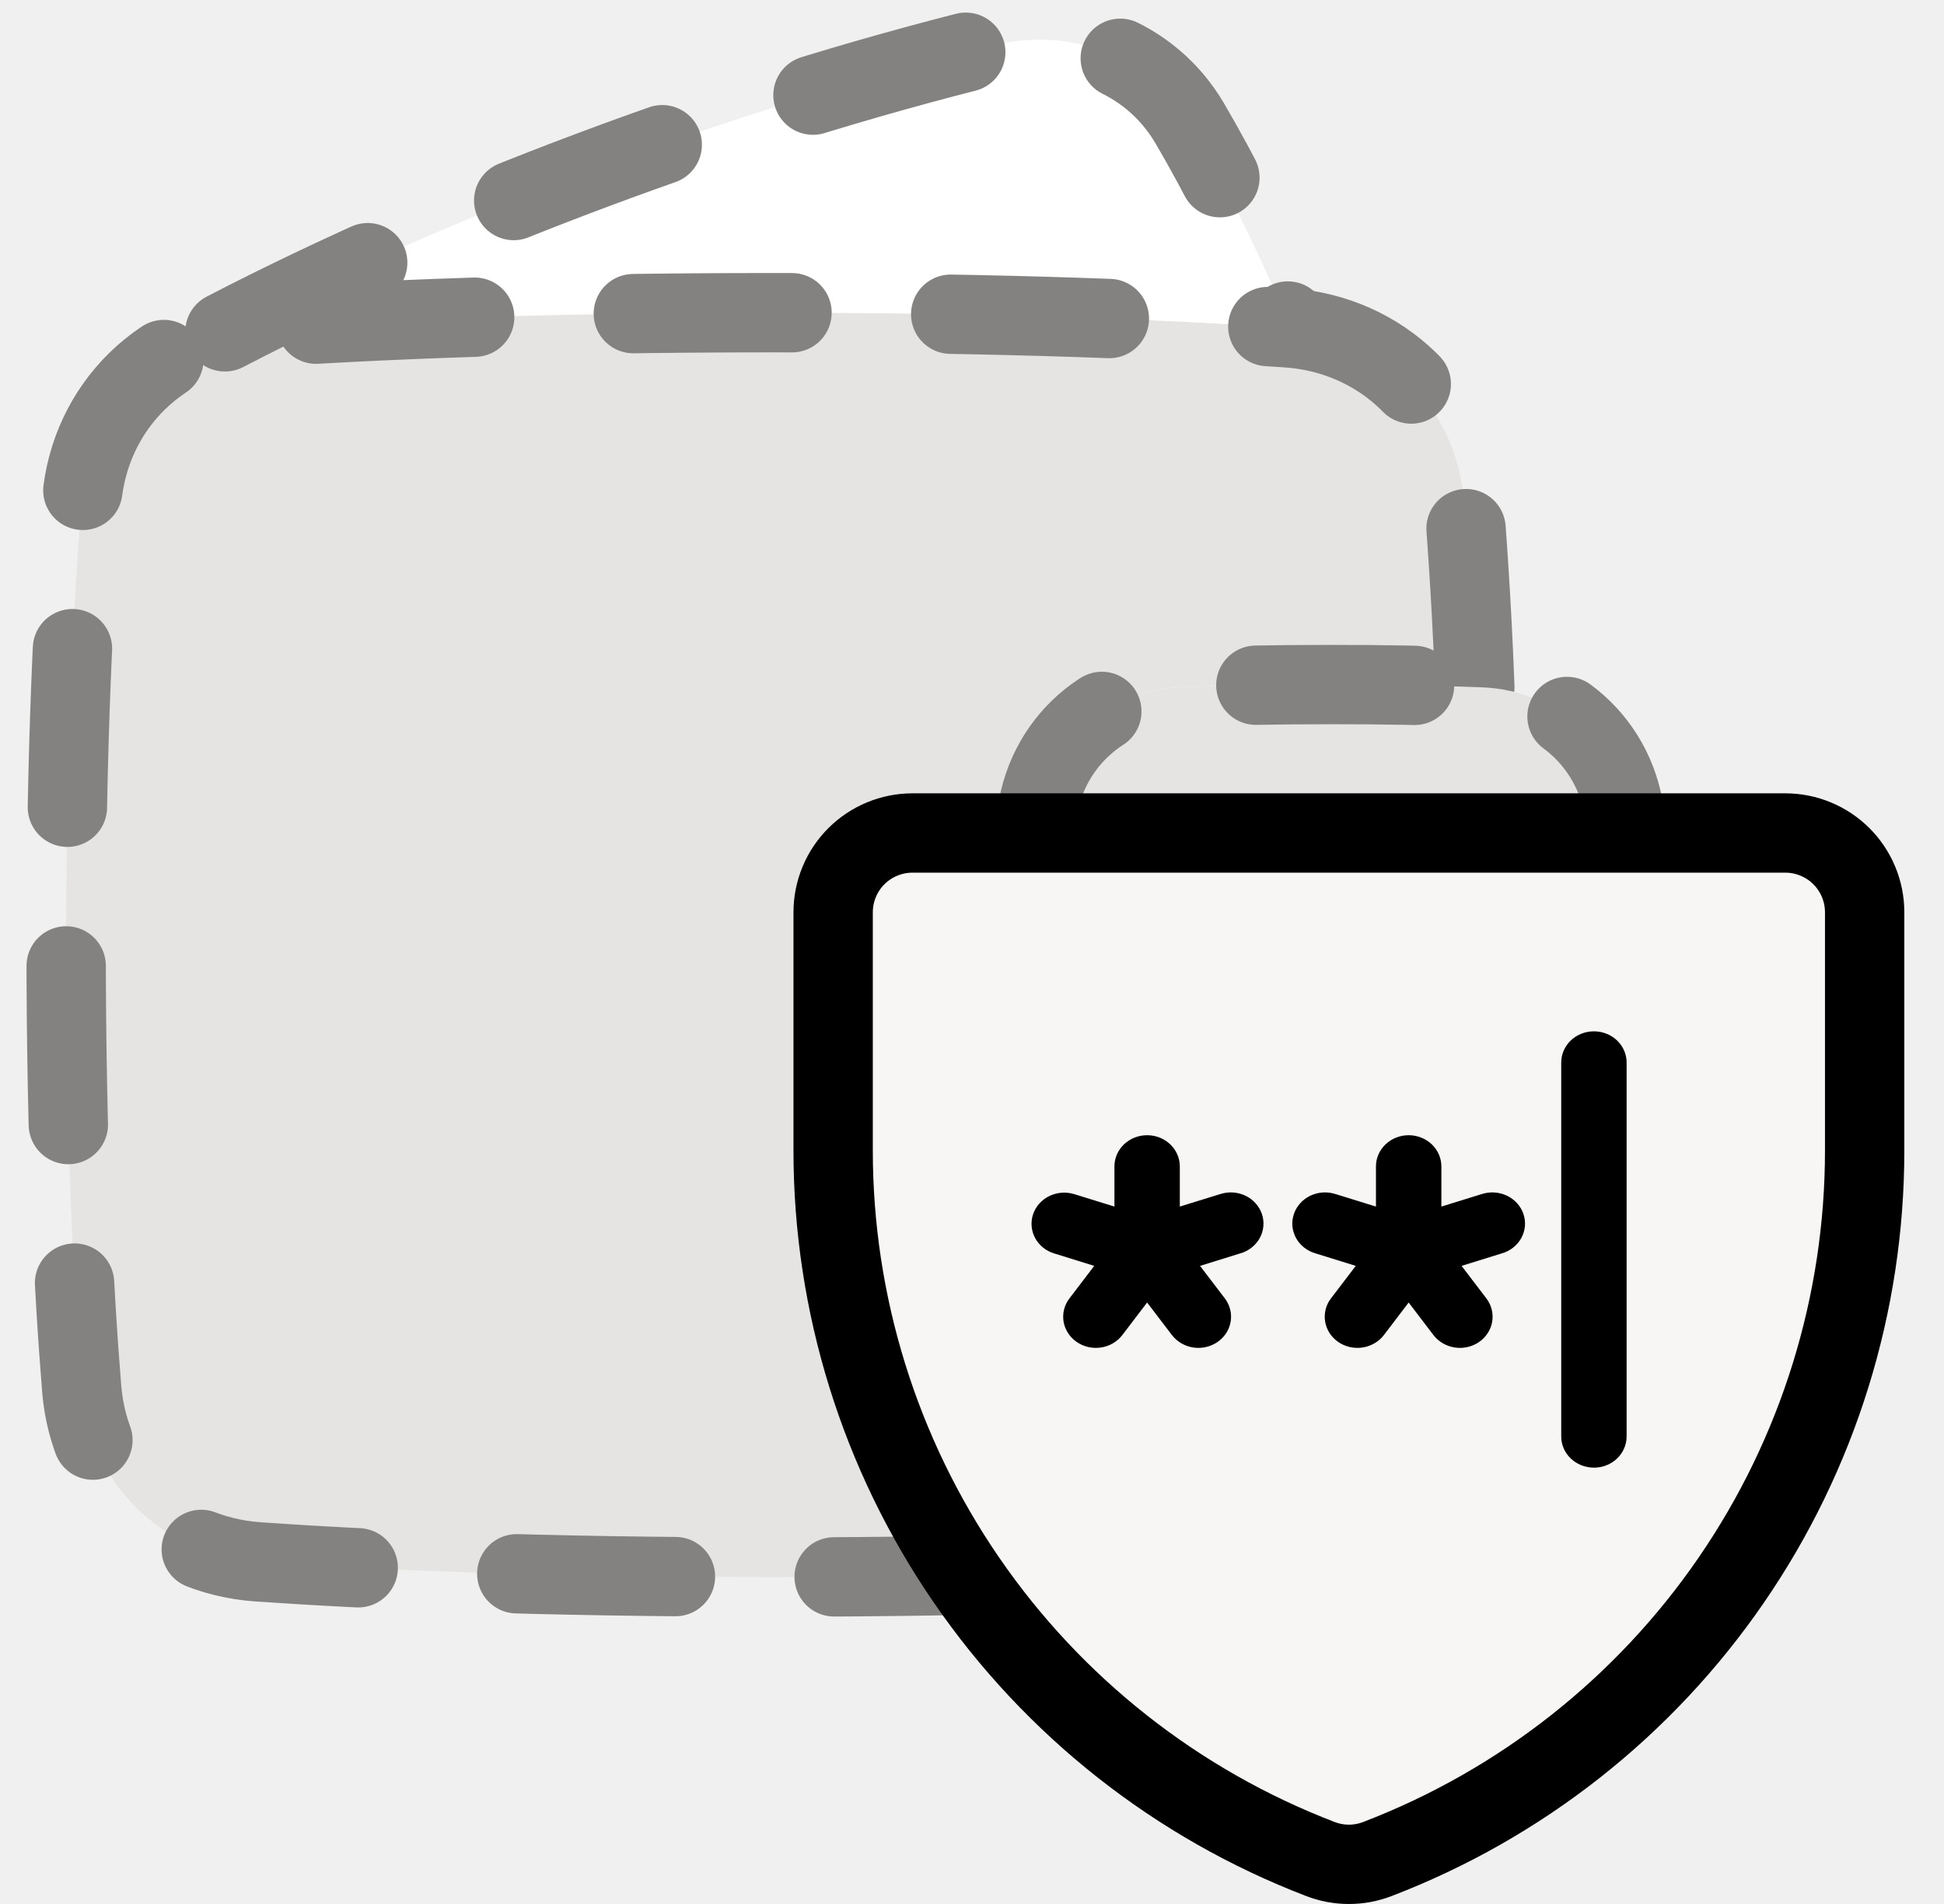
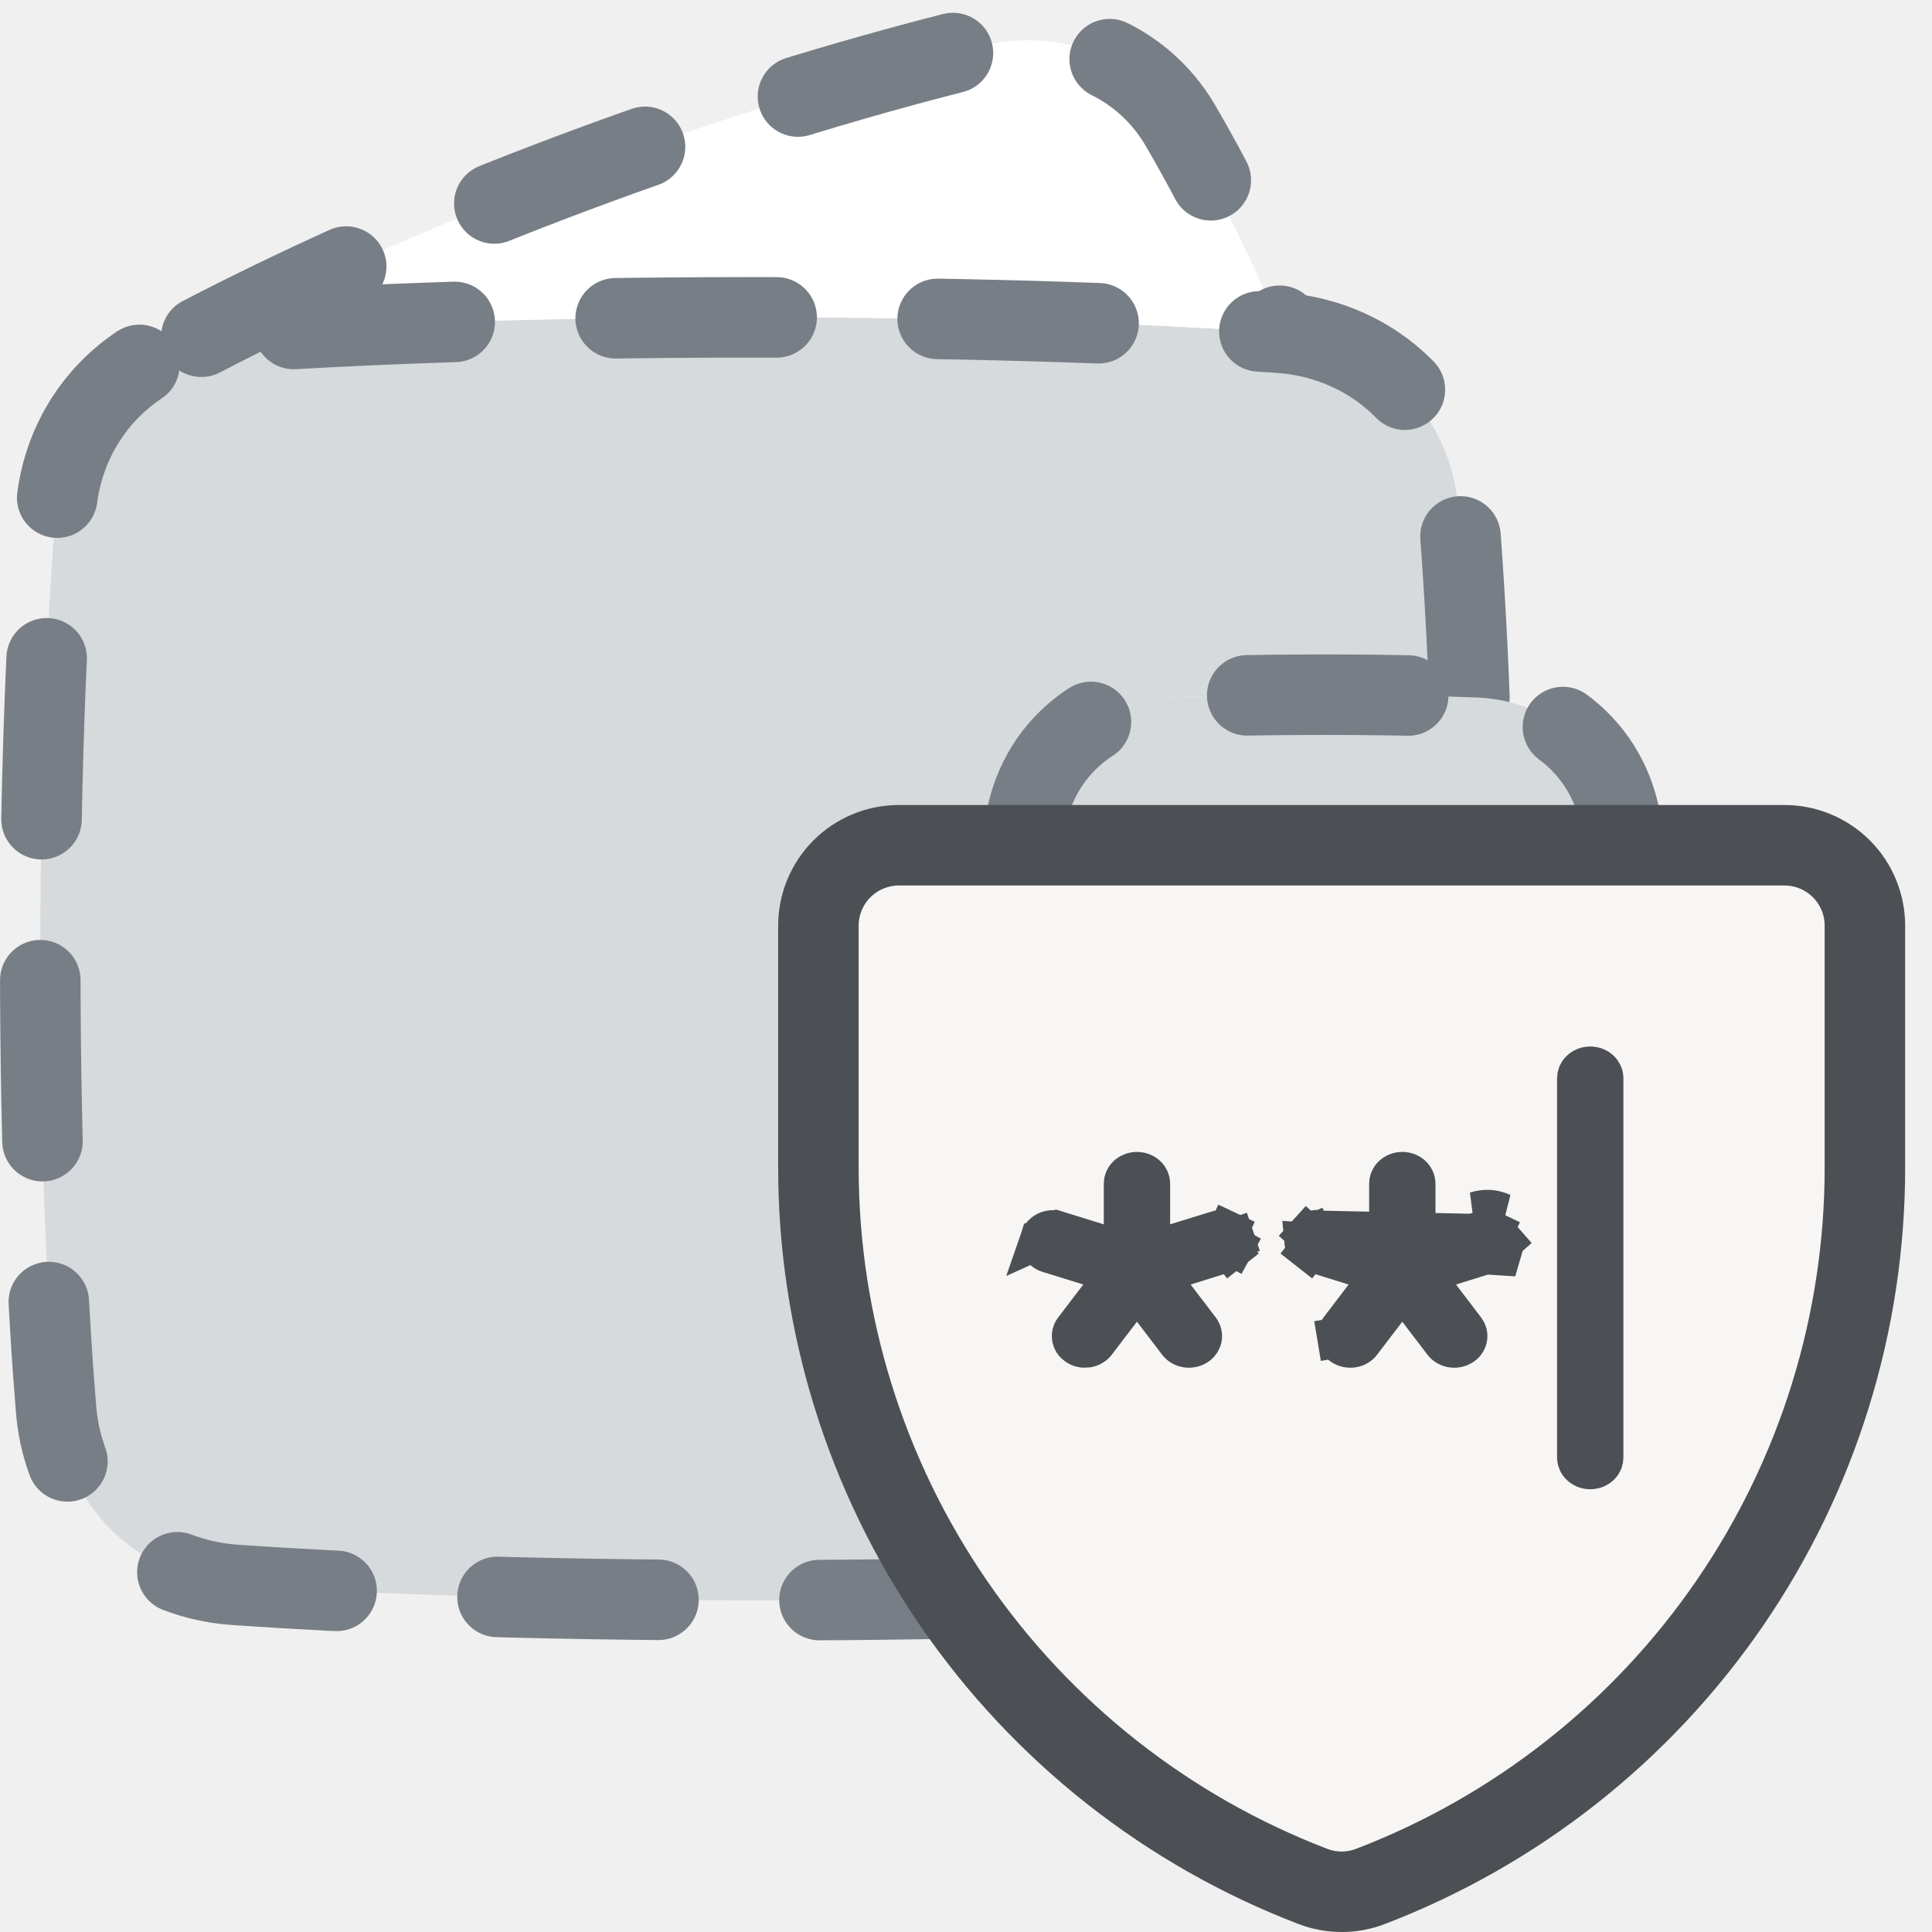
- <svg xmlns="http://www.w3.org/2000/svg" width="49" height="48" viewBox="0 0 49 48" fill="none">
-   <g clip-path="url(#clip0_7953_68379)">
-     <path d="M2.06 35.019C2.255 37.41 4.112 39.209 6.505 39.375C9.261 39.567 13.514 39.758 19.48 39.758C25.445 39.758 29.698 39.567 32.454 39.375C34.847 39.21 36.704 37.41 36.899 35.019C37.101 32.548 37.292 28.871 37.292 23.82C37.292 18.77 37.101 15.092 36.899 12.622C36.704 10.23 34.847 8.431 32.454 8.265C29.697 8.074 25.445 7.883 19.48 7.883C13.514 7.883 9.261 8.074 6.504 8.265C4.112 8.43 2.255 10.23 2.06 12.622C1.858 15.091 1.667 18.77 1.667 23.82C1.667 28.871 1.858 32.548 2.06 35.019Z" fill="#E5E4E3" />
-     <path d="M5.567 8.42C11.178 5.493 18.346 2.79 25.028 1.145C26.971 0.667 28.98 1.387 29.99 3.113C30.715 4.351 31.6 6.05 32.535 8.272C32.508 8.269 32.481 8.268 32.454 8.266C29.698 8.075 25.445 7.883 19.479 7.883C13.515 7.883 9.261 8.075 6.506 8.266C6.189 8.288 5.874 8.339 5.567 8.42Z" fill="white" />
-     <path d="M26.102 26.748C26.191 28.745 27.73 30.233 29.727 30.313C30.744 30.354 32.008 30.383 33.542 30.383C35.076 30.383 36.34 30.354 37.358 30.313C39.355 30.233 40.893 28.745 40.982 26.748C41.018 25.935 41.042 24.963 41.042 23.82C41.042 22.677 41.018 21.705 40.982 20.893C40.893 18.896 39.354 17.408 37.358 17.328C36.086 17.279 34.814 17.256 33.542 17.258C32.008 17.258 30.744 17.287 29.727 17.328C27.73 17.408 26.191 18.896 26.102 20.893C26.061 21.868 26.041 22.844 26.042 23.82C26.042 24.964 26.066 25.935 26.102 26.748Z" fill="white" />
-     <path d="M5.669 8.366C11.265 5.46 18.385 2.779 25.028 1.145C26.972 0.667 28.98 1.386 29.991 3.113C30.712 4.346 31.594 6.038 32.526 8.248" stroke="#848281" stroke-width="2" stroke-linecap="round" stroke-dasharray="4 4" />
-     <path d="M37.174 17.321C37.115 15.753 37.024 14.186 36.899 12.622C36.704 10.23 34.847 8.431 32.454 8.265C29.697 8.074 25.445 7.883 19.48 7.883C13.514 7.883 9.261 8.074 6.504 8.265C4.112 8.43 2.255 10.23 2.06 12.622C1.858 15.091 1.667 18.77 1.667 23.82C1.667 28.871 1.858 32.548 2.06 35.019C2.255 37.41 4.112 39.209 6.505 39.375C9.261 39.567 13.514 39.758 19.48 39.758C25.445 39.758 29.698 39.567 32.454 39.375C34.847 39.21 36.704 37.41 36.899 35.019C37.001 33.769 37.101 32.21 37.174 30.32" stroke="#848281" stroke-width="2" stroke-linecap="round" stroke-dasharray="4 4" />
-     <path d="M26.102 26.748C26.191 28.745 27.73 30.233 29.727 30.313C30.744 30.354 32.008 30.383 33.542 30.383C35.076 30.383 36.34 30.354 37.358 30.313C39.355 30.233 40.893 28.745 40.982 26.748C41.018 25.935 41.042 24.963 41.042 23.82C41.042 22.677 41.018 21.705 40.982 20.893C40.893 18.896 39.354 17.408 37.358 17.328C36.086 17.279 34.814 17.256 33.542 17.258C32.008 17.258 30.744 17.287 29.727 17.328C27.73 17.408 26.191 18.896 26.102 20.893C26.061 21.868 26.041 22.844 26.042 23.82C26.042 24.964 26.066 25.935 26.102 26.748Z" fill="#E5E4E3" stroke="#848281" stroke-width="2" stroke-linecap="round" stroke-dasharray="4 4" />
-     <path d="M32.605 22.883V24.758V22.883Z" fill="#E5E4E3" />
-     <path d="M32.605 22.883V24.758" stroke="#848281" stroke-width="2" stroke-linecap="round" />
-     <path d="M34.72 46.866C34.257 47.045 33.743 47.045 33.28 46.866C29.665 45.479 26.555 43.028 24.363 39.837C22.17 36.647 20.998 32.866 21 28.996V22.999C21 22.469 21.211 21.96 21.586 21.585C21.961 21.211 22.47 21 23 21H45C45.53 21 46.039 21.211 46.414 21.585C46.789 21.96 47 22.469 47 22.999V28.996C47.002 32.866 45.83 36.647 43.637 39.837C41.445 43.028 38.336 45.479 34.72 46.866Z" fill="#F7F6F4" stroke="currentColor" stroke-width="2" stroke-linecap="round" stroke-linejoin="round" />
-     <path d="M39.352 26.786V36.214C39.352 36.423 39.439 36.623 39.593 36.77C39.748 36.917 39.957 37 40.176 37C40.395 37 40.604 36.917 40.759 36.77C40.913 36.623 41 36.423 41 36.214V26.786C41 26.577 40.913 26.378 40.759 26.23C40.604 26.083 40.395 26 40.176 26C39.957 26 39.748 26.083 39.593 26.23C39.439 26.378 39.352 26.577 39.352 26.786ZM33.671 30.105L34.682 30.418V29.405C34.682 29.196 34.769 28.997 34.924 28.849C35.078 28.702 35.288 28.619 35.506 28.619C35.725 28.619 35.935 28.702 36.089 28.849C36.244 28.997 36.331 29.196 36.331 29.405V30.418L37.342 30.105C37.446 30.071 37.556 30.056 37.665 30.062C37.775 30.069 37.882 30.096 37.981 30.142C38.079 30.189 38.167 30.253 38.239 30.333C38.311 30.412 38.365 30.504 38.399 30.604C38.433 30.704 38.446 30.809 38.437 30.913C38.427 31.017 38.396 31.119 38.345 31.212C38.294 31.305 38.224 31.387 38.139 31.453C38.054 31.52 37.956 31.57 37.851 31.599L36.84 31.913L37.465 32.733C37.593 32.901 37.646 33.112 37.612 33.318C37.578 33.524 37.459 33.708 37.283 33.831C37.106 33.953 36.885 34.004 36.669 33.971C36.453 33.938 36.26 33.825 36.131 33.657L35.506 32.837L34.882 33.657C34.753 33.825 34.56 33.938 34.344 33.971C34.128 34.004 33.907 33.953 33.73 33.831C33.553 33.708 33.435 33.524 33.401 33.318C33.367 33.112 33.419 32.901 33.548 32.733L34.173 31.913L33.162 31.599C33.057 31.57 32.959 31.52 32.874 31.453C32.789 31.387 32.719 31.305 32.668 31.212C32.617 31.119 32.586 31.017 32.576 30.913C32.567 30.809 32.58 30.704 32.614 30.604C32.648 30.504 32.702 30.412 32.774 30.333C32.846 30.253 32.934 30.189 33.032 30.142C33.131 30.096 33.238 30.069 33.348 30.062C33.457 30.056 33.567 30.071 33.671 30.105ZM26.04 30.61C26.108 30.411 26.255 30.247 26.45 30.152C26.645 30.058 26.871 30.041 27.079 30.105L28.09 30.418V29.405C28.09 29.196 28.177 28.997 28.331 28.849C28.486 28.702 28.696 28.619 28.914 28.619C29.133 28.619 29.342 28.702 29.497 28.849C29.651 28.997 29.738 29.196 29.738 29.405V30.418L30.75 30.105C30.853 30.071 30.963 30.056 31.073 30.062C31.183 30.069 31.29 30.096 31.388 30.142C31.487 30.189 31.575 30.253 31.646 30.333C31.718 30.412 31.773 30.504 31.807 30.604C31.841 30.704 31.854 30.809 31.844 30.913C31.835 31.017 31.804 31.119 31.753 31.212C31.702 31.305 31.631 31.387 31.547 31.453C31.462 31.52 31.364 31.57 31.259 31.599L30.248 31.913L30.873 32.733C31.001 32.901 31.054 33.112 31.02 33.318C30.986 33.524 30.867 33.708 30.69 33.831C30.513 33.953 30.293 34.004 30.077 33.971C29.861 33.938 29.668 33.825 29.539 33.657L28.914 32.837L28.289 33.657C28.226 33.74 28.145 33.811 28.053 33.865C27.961 33.919 27.858 33.955 27.751 33.971C27.644 33.987 27.535 33.983 27.43 33.959C27.325 33.935 27.226 33.891 27.138 33.831C27.05 33.77 26.976 33.694 26.92 33.605C26.863 33.517 26.825 33.42 26.808 33.318C26.791 33.216 26.796 33.112 26.821 33.011C26.846 32.911 26.892 32.816 26.956 32.733L27.581 31.913L26.57 31.599C26.467 31.568 26.371 31.517 26.289 31.45C26.207 31.383 26.139 31.301 26.09 31.209C26.041 31.117 26.011 31.017 26.003 30.914C25.994 30.811 26.007 30.708 26.04 30.61Z" fill="currentColor" />
+ <svg xmlns="http://www.w3.org/2000/svg" width="48" height="48" viewBox="0 0 48 48" fill="none">
+   <g clip-path="url(#clip0_1229_14586)">
+     <path d="M1.393 35.02C1.588 37.411 3.445 39.21 5.838 39.376C8.594 39.567 12.847 39.758 18.812 39.758C24.778 39.758 29.031 39.567 31.787 39.376C34.18 39.211 36.037 37.411 36.232 35.02C36.434 32.549 36.625 28.871 36.625 23.821C36.625 18.771 36.434 15.093 36.232 12.623C36.037 10.231 34.18 8.432 31.787 8.266C29.03 8.075 24.778 7.884 18.812 7.884C12.847 7.884 8.594 8.075 5.838 8.266C3.445 8.431 1.588 10.231 1.393 12.623C1.191 15.092 1 18.771 1 23.821C1 28.871 1.191 32.549 1.393 35.02Z" fill="#D6DADD" />
+     <path d="M4.9 8.42C10.511 5.493 17.678 2.79 24.361 1.145C26.304 0.667 28.312 1.387 29.323 3.114C30.047 4.351 30.933 6.05 31.867 8.272C31.84 8.27 31.814 8.268 31.787 8.266C29.03 8.075 24.778 7.884 18.812 7.884C12.847 7.884 8.594 8.075 5.838 8.266C5.522 8.288 5.207 8.339 4.9 8.42Z" fill="white" />
+     <path d="M25.435 26.749C25.524 28.746 27.063 30.233 29.059 30.313C30.076 30.354 31.341 30.384 32.875 30.384C34.409 30.384 35.673 30.354 36.691 30.313C38.688 30.233 40.226 28.746 40.315 26.749C40.351 25.936 40.375 24.964 40.375 23.821C40.375 22.677 40.351 21.706 40.315 20.893C40.226 18.896 38.687 17.409 36.691 17.329C35.419 17.28 34.147 17.257 32.875 17.259C31.341 17.259 30.076 17.288 29.059 17.329C27.062 17.409 25.524 18.896 25.435 20.893C25.393 21.869 25.373 22.845 25.375 23.821C25.375 24.965 25.399 25.936 25.435 26.749Z" fill="white" />
+     <path d="M5.002 8.366C10.598 5.46 17.718 2.779 24.362 1.145C26.305 0.667 28.313 1.386 29.324 3.113C30.046 4.346 30.927 6.038 31.859 8.248" stroke="#787E85" stroke-width="2" stroke-linecap="round" stroke-dasharray="4 4" />
+     <path d="M36.507 17.321C36.448 15.753 36.357 14.187 36.232 12.623C36.037 10.231 34.18 8.432 31.787 8.266C29.03 8.075 24.778 7.884 18.812 7.884C12.847 7.884 8.594 8.075 5.838 8.266C3.445 8.431 1.588 10.231 1.393 12.623C1.191 15.092 1 18.771 1 23.821C1 28.871 1.191 32.549 1.393 35.02C1.588 37.411 3.445 39.21 5.838 39.376C8.594 39.567 12.847 39.758 18.812 39.758C24.778 39.758 29.031 39.567 31.787 39.376C34.18 39.211 36.037 37.411 36.232 35.02C36.334 33.77 36.434 32.211 36.507 30.321" stroke="#787E85" stroke-width="2" stroke-linecap="round" stroke-dasharray="4 4" />
+     <path d="M25.435 26.749C25.524 28.746 27.064 30.233 29.059 30.313C30.077 30.354 31.341 30.384 32.875 30.384C34.409 30.384 35.673 30.354 36.691 30.313C38.688 30.233 40.226 28.746 40.315 26.749C40.351 25.936 40.375 24.964 40.375 23.821C40.375 22.677 40.351 21.706 40.315 20.893C40.226 18.896 38.687 17.409 36.691 17.329C35.419 17.28 34.147 17.257 32.875 17.259C31.341 17.259 30.077 17.288 29.059 17.329C27.063 17.409 25.524 18.896 25.435 20.893C25.393 21.869 25.373 22.845 25.375 23.821C25.375 24.965 25.399 25.936 25.435 26.749Z" fill="#D6DADD" stroke="#787E85" stroke-width="2" stroke-linecap="round" stroke-dasharray="4 4" />
+     <path d="M31.938 22.884V24.759V22.884Z" fill="#D6DADD" />
+     <path d="M31.938 22.884V24.759" stroke="#787E85" stroke-width="2" stroke-linecap="round" />
+     <path d="M34.053 46.866C33.59 47.045 33.077 47.045 32.613 46.866C28.998 45.479 25.889 43.028 23.696 39.837C21.504 36.647 20.331 32.866 20.333 28.996V22.999C20.333 22.469 20.544 21.96 20.919 21.585C21.294 21.211 21.803 21 22.333 21H44.333C44.864 21 45.373 21.211 45.748 21.585C46.123 21.96 46.333 22.469 46.333 22.999V28.996C46.336 32.866 45.163 36.647 42.971 39.837C40.778 43.028 37.669 45.479 34.053 46.866Z" fill="#F7F6F4" stroke="#4C5054" stroke-width="2" stroke-linecap="round" stroke-linejoin="round" />
+     <path d="M32.845 30.579L32.856 30.583L32.856 30.583L33.868 30.896L34.516 31.096V30.418V29.405C34.516 29.337 34.544 29.267 34.602 29.211C34.661 29.155 34.746 29.119 34.84 29.119C34.933 29.119 35.018 29.155 35.077 29.211C35.136 29.267 35.164 29.337 35.164 29.405V30.418V31.096L35.812 30.896L36.823 30.583L36.834 30.579L36.834 30.579C36.877 30.565 36.923 30.559 36.97 30.561C37.016 30.564 37.061 30.576 37.101 30.595L37.31 30.152L37.101 30.595C37.141 30.613 37.175 30.639 37.202 30.669M32.845 30.579L37.202 30.669M32.845 30.579C32.802 30.565 32.756 30.559 32.71 30.561C32.663 30.564 32.619 30.576 32.579 30.595L32.401 30.218L32.579 30.595C32.539 30.613 32.505 30.639 32.478 30.669L32.107 30.333L32.478 30.669C32.451 30.698 32.432 30.731 32.42 30.765L32.42 30.765M32.845 30.579L32.42 30.765M37.202 30.669C37.229 30.698 37.248 30.731 37.259 30.765C37.271 30.799 37.275 30.834 37.272 30.869C37.269 30.903 37.258 30.938 37.24 30.971L37.678 31.212M37.202 30.669L37.678 31.212M37.678 31.212L37.24 30.971C37.222 31.003 37.197 31.034 37.164 31.06C37.131 31.086 37.091 31.106 37.047 31.119L37.036 31.122L37.036 31.122L36.025 31.436L35.342 31.648L35.776 32.216L36.401 33.036C36.401 33.036 36.401 33.036 36.401 33.036C36.447 33.097 36.464 33.169 36.452 33.236C36.441 33.304 36.401 33.371 36.331 33.42C36.261 33.468 36.169 33.49 36.077 33.477C35.986 33.463 35.91 33.416 35.862 33.354L35.862 33.354L35.237 32.534L34.84 32.012L34.442 32.534L33.817 33.354L33.817 33.354C33.77 33.416 33.694 33.463 33.602 33.477C33.51 33.49 33.419 33.468 33.348 33.42C33.279 33.371 33.239 33.304 33.227 33.236L32.734 33.318L33.227 33.236C33.216 33.169 33.233 33.097 33.279 33.036C33.279 33.036 33.279 33.036 33.279 33.036L33.904 32.216L34.337 31.648L33.654 31.436L32.644 31.122L32.632 31.118L32.632 31.119C32.588 31.106 32.549 31.086 32.516 31.06L32.207 31.453L32.516 31.06C32.483 31.034 32.457 31.003 32.439 30.971L32.439 30.971C32.421 30.938 32.411 30.903 32.408 30.869L37.678 31.212ZM32.42 30.765C32.409 30.799 32.405 30.834 32.408 30.869L32.42 30.765ZM26.264 30.583L26.264 30.583L27.276 30.896L27.923 31.096V30.418V29.405C27.923 29.337 27.951 29.267 28.01 29.211C28.069 29.155 28.154 29.119 28.247 29.119C28.341 29.119 28.426 29.155 28.485 29.211C28.544 29.267 28.572 29.337 28.572 29.405V30.418V31.096L29.219 30.896L30.231 30.583L30.242 30.579L30.242 30.579C30.285 30.565 30.331 30.559 30.378 30.561C30.424 30.564 30.468 30.576 30.509 30.595L30.722 30.142L30.509 30.595C30.549 30.613 30.583 30.639 30.61 30.669C30.636 30.698 30.655 30.731 30.667 30.765L31.14 30.604L30.667 30.765C30.678 30.799 30.683 30.834 30.68 30.869C30.676 30.903 30.666 30.938 30.648 30.971L31.086 31.212L30.648 30.971C30.63 31.003 30.604 31.034 30.571 31.06L30.88 31.453L30.571 31.06C30.538 31.086 30.499 31.106 30.455 31.119L30.444 31.122L30.444 31.122L29.433 31.436L28.75 31.648L29.183 32.216L29.808 33.036C29.808 33.036 29.808 33.036 29.808 33.036C29.855 33.097 29.871 33.169 29.86 33.236C29.849 33.304 29.808 33.371 29.739 33.42C29.669 33.468 29.577 33.49 29.485 33.477C29.393 33.463 29.317 33.416 29.27 33.354L29.27 33.354L28.645 32.534L28.247 32.012L27.85 32.534L27.225 33.354L27.225 33.354C27.202 33.384 27.171 33.412 27.134 33.433C27.097 33.455 27.055 33.47 27.01 33.477C26.965 33.483 26.919 33.482 26.875 33.472C26.831 33.462 26.791 33.444 26.756 33.42C26.722 33.396 26.694 33.367 26.674 33.335C26.653 33.304 26.641 33.27 26.635 33.236C26.629 33.202 26.631 33.167 26.639 33.133C26.648 33.1 26.663 33.066 26.687 33.036L27.312 32.216L27.745 31.648L27.062 31.436L26.051 31.122L26.051 31.122C26.008 31.109 25.97 31.088 25.938 31.062C25.906 31.036 25.881 31.006 25.864 30.973C25.847 30.941 25.837 30.907 25.834 30.873C25.831 30.839 25.836 30.804 25.847 30.771L26.264 30.583ZM26.264 30.583C26.177 30.556 26.082 30.563 26.002 30.602C25.923 30.641 25.87 30.704 25.847 30.771L26.264 30.583ZM36.675 30.105C36.779 30.071 36.889 30.056 36.999 30.062C37.108 30.069 37.216 30.096 37.314 30.142L36.675 30.105ZM39.185 26.786V36.214C39.185 36.282 39.213 36.352 39.272 36.408C39.331 36.464 39.416 36.5 39.509 36.5C39.603 36.5 39.688 36.464 39.747 36.408C39.805 36.352 39.833 36.282 39.833 36.214V26.786C39.833 26.718 39.805 26.648 39.747 26.592C39.688 26.536 39.603 26.5 39.509 26.5C39.416 26.5 39.331 26.536 39.272 26.592C39.213 26.648 39.185 26.718 39.185 26.786Z" fill="#4C5054" stroke="#4C5054" />
  </g>
  <defs>
-     <clipPath id="clip0_7953_68379">
-       <rect width="48" height="48" fill="white" transform="translate(0.666992)" />
+     <clipPath id="clip0_1229_14586">
+       <rect width="48" height="48" fill="white" />
    </clipPath>
  </defs>
</svg>
